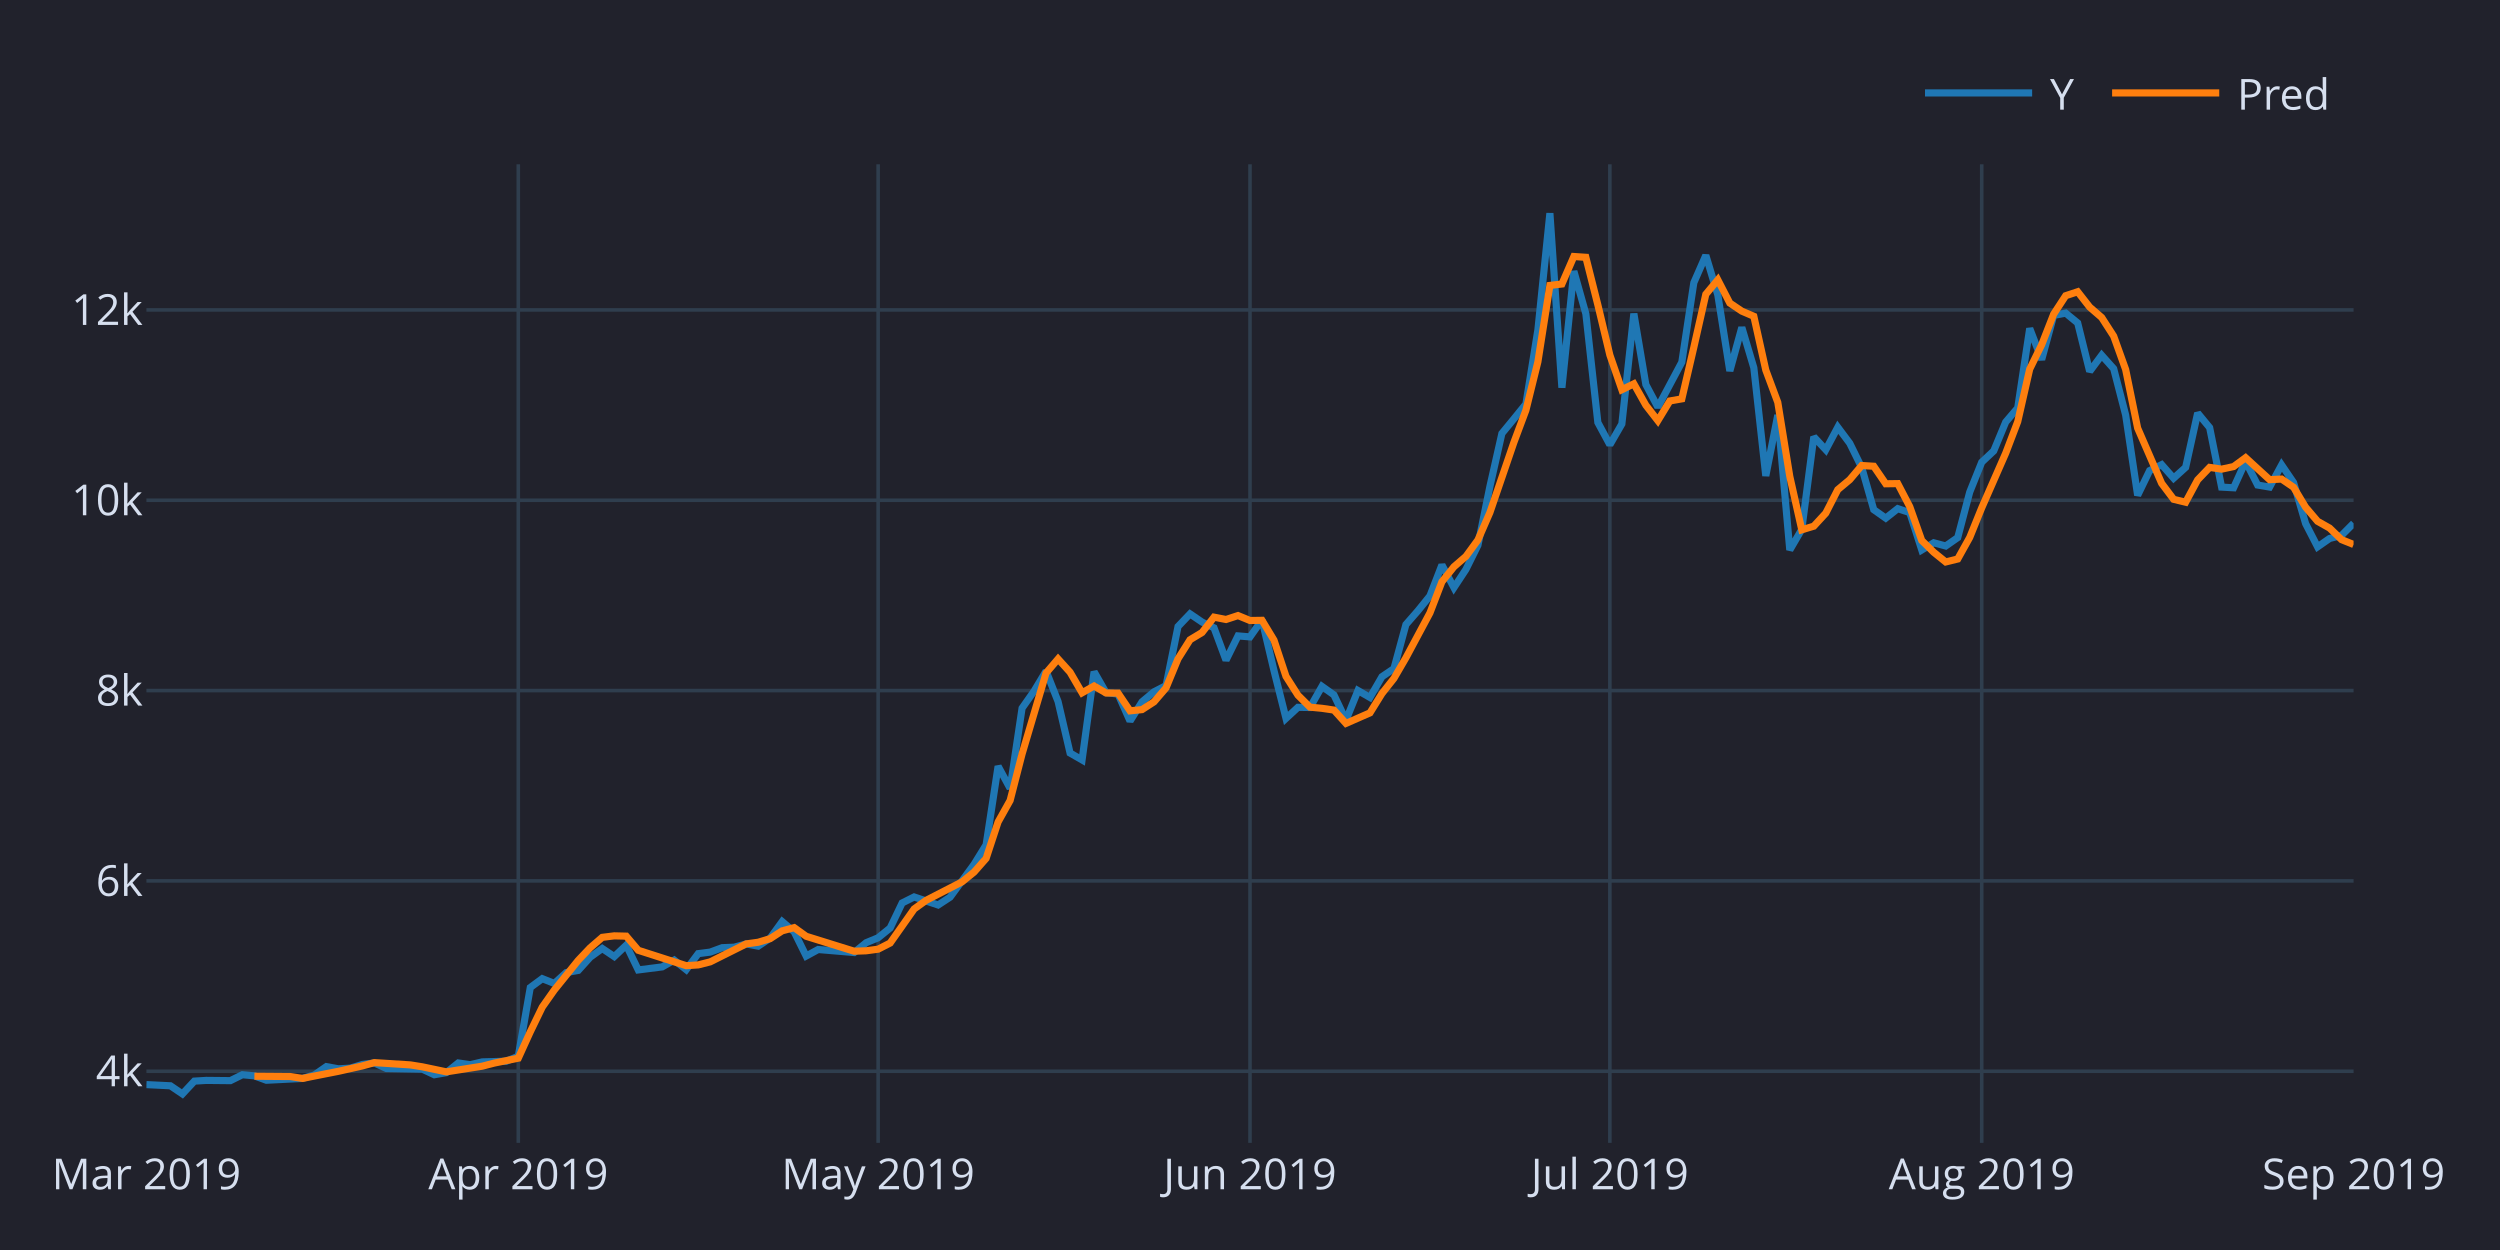
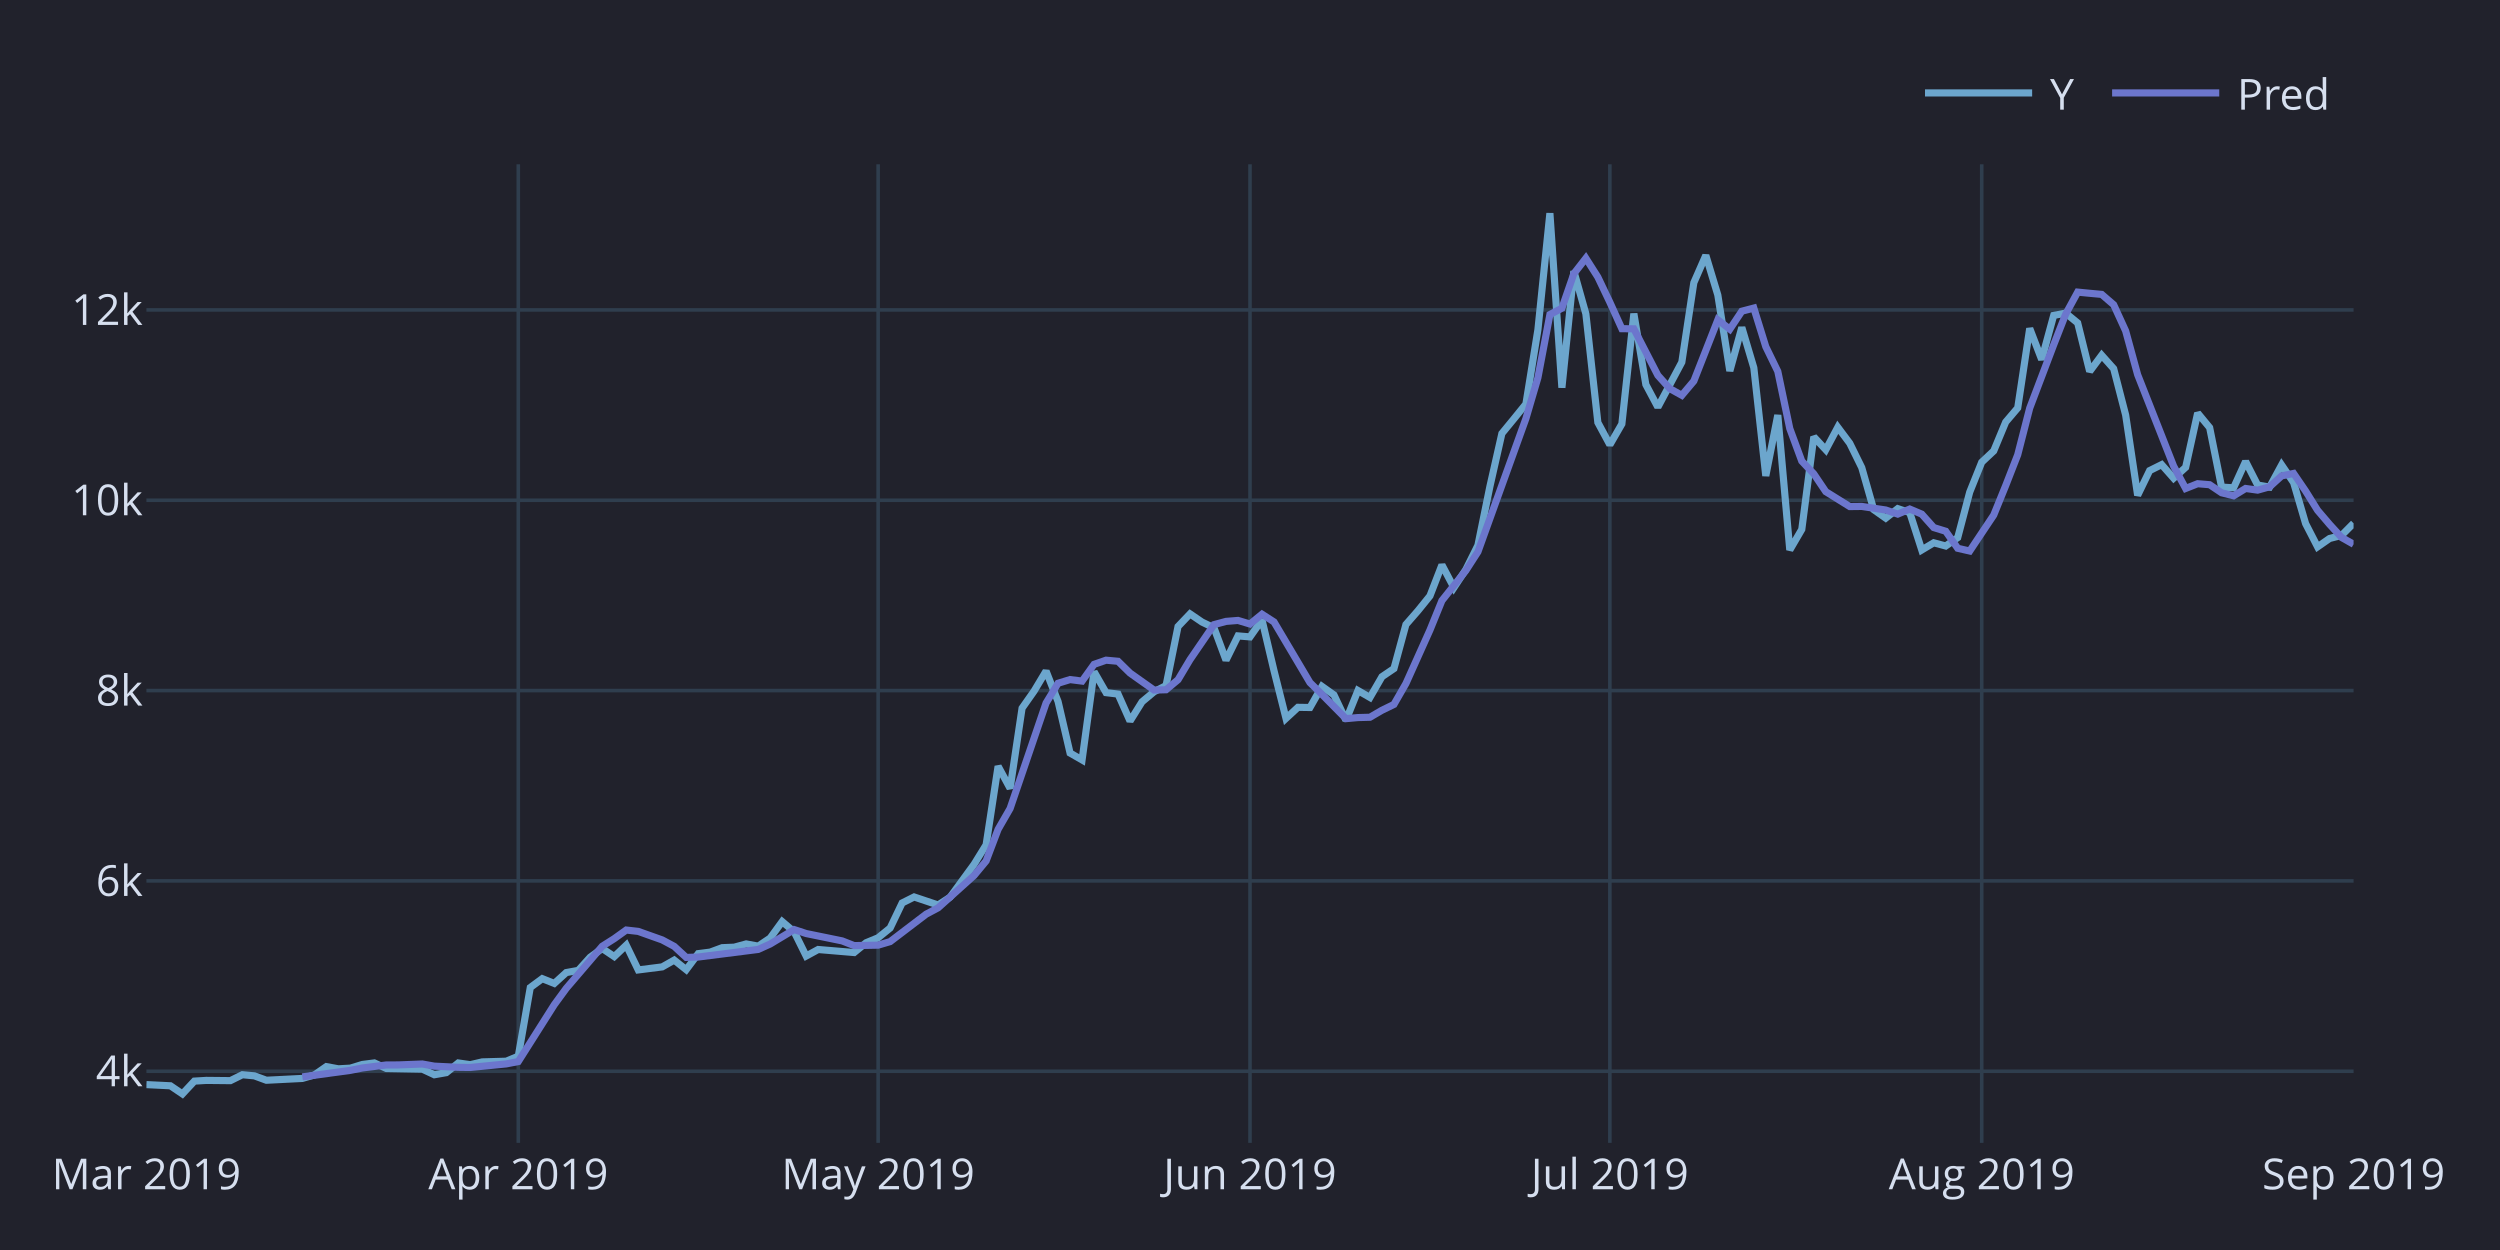
<svg xmlns="http://www.w3.org/2000/svg" class="main-svg" width="700" height="350" style="" viewBox="0 0 700 350">
  <rect x="0" y="0" width="700" height="350" style="fill: rgb(33, 34, 44); fill-opacity: 1;" />
-   <defs id="defs-abdb7d">
+   <defs id="defs-030fc7">
    <g class="clips">
-       <clipPath id="clipabdb7dxyplot" class="plotclip">
+       <clipPath id="clip030fc7xyplot" class="plotclip">
        <rect width="618" height="274" />
      </clipPath>
-       <clipPath class="axesclip" id="clipabdb7dx">
+       <clipPath class="axesclip" id="clip030fc7x">
        <rect x="41" y="0" width="618" height="350" />
      </clipPath>
-       <clipPath class="axesclip" id="clipabdb7dy">
+       <clipPath class="axesclip" id="clip030fc7y">
        <rect x="0" y="46" width="700" height="274" />
      </clipPath>
-       <clipPath class="axesclip" id="clipabdb7dxy">
+       <clipPath class="axesclip" id="clip030fc7xy">
        <rect x="41" y="46" width="618" height="274" />
      </clipPath>
    </g>
    <g class="gradients" />
    <g class="patterns" />
  </defs>
  <g class="bglayer" />
  <g class="layer-below">
    <g class="imagelayer" />
    <g class="shapelayer" />
  </g>
  <g class="cartesianlayer">
    <g class="subplot xy">
      <g class="layer-subplot">
        <g class="shapelayer" />
        <g class="imagelayer" />
      </g>
      <g class="gridlayer">
        <g class="x">
          <path class="xgrid crisp" transform="translate(145.12,0)" d="M0,46v274" style="stroke: rgb(47, 62, 78); stroke-opacity: 1; stroke-width: 1px;" />
          <path class="xgrid crisp" transform="translate(245.88,0)" d="M0,46v274" style="stroke: rgb(47, 62, 78); stroke-opacity: 1; stroke-width: 1px;" />
          <path class="xgrid crisp" transform="translate(350,0)" d="M0,46v274" style="stroke: rgb(47, 62, 78); stroke-opacity: 1; stroke-width: 1px;" />
          <path class="xgrid crisp" transform="translate(450.76,0)" d="M0,46v274" style="stroke: rgb(47, 62, 78); stroke-opacity: 1; stroke-width: 1px;" />
          <path class="xgrid crisp" transform="translate(554.88,0)" d="M0,46v274" style="stroke: rgb(47, 62, 78); stroke-opacity: 1; stroke-width: 1px;" />
        </g>
        <g class="y">
          <path class="ygrid crisp" transform="translate(0,299.95)" d="M41,0h618" style="stroke: rgb(47, 62, 78); stroke-opacity: 1; stroke-width: 1px;" />
          <path class="ygrid crisp" transform="translate(0,246.65)" d="M41,0h618" style="stroke: rgb(47, 62, 78); stroke-opacity: 1; stroke-width: 1px;" />
          <path class="ygrid crisp" transform="translate(0,193.36)" d="M41,0h618" style="stroke: rgb(47, 62, 78); stroke-opacity: 1; stroke-width: 1px;" />
          <path class="ygrid crisp" transform="translate(0,140.07)" d="M41,0h618" style="stroke: rgb(47, 62, 78); stroke-opacity: 1; stroke-width: 1px;" />
          <path class="ygrid crisp" transform="translate(0,86.78)" d="M41,0h618" style="stroke: rgb(47, 62, 78); stroke-opacity: 1; stroke-width: 1px;" />
        </g>
      </g>
      <g class="zerolinelayer" />
      <path class="xlines-below" />
      <path class="ylines-below" />
      <g class="overlines-below" />
      <g class="xaxislayer-below" />
      <g class="yaxislayer-below" />
      <g class="overaxes-below" />
-       <g class="plot" transform="translate(41,46)" clip-path="url(#clipabdb7dxyplot)">
+       <g class="plot" transform="translate(41,46)" clip-path="url(#clip030fc7xyplot)">
        <g class="scatterlayer mlayer">
-           <g class="trace scatter trace760bc8ba-0298-4fcb-96ef-772c5f0e548a" style="stroke-miterlimit: 2; opacity: 1;">
+           <g class="trace scatter tracedd3950b5-79d7-4d1e-b9c6-db237297f9fa" style="stroke-miterlimit: 2; opacity: 1;">
            <g class="fills" />
            <g class="errorbars" />
            <g class="lines">
-               <path class="js-line" d="M0,257.69L6.72,258.02L10.08,260.3L13.43,256.71L16.79,256.51L23.51,256.58L26.87,254.92L30.23,255.24L33.59,256.47L43.66,255.96L47.02,254.99L50.38,252.65L53.74,253.27L57.1,253.08L60.46,252.05L63.82,251.62L67.17,253.17L77.25,253.36L80.61,254.93L83.97,254.34L87.33,251.63L90.68,252.11L94.04,251.33L100.76,251.14L104.12,249.73L107.48,230.5L110.84,228.02L114.2,229.36L117.55,226.32L120.91,225.71L124.27,222L127.63,219.58L130.99,221.84L134.35,218.65L137.71,225.58L144.42,224.73L147.78,222.83L151.14,225.51L154.5,221.02L157.86,220.59L161.22,219.35L164.58,219.21L167.93,218.3L171.29,218.92L174.65,216.66L178.01,212.05L181.37,214.91L184.73,221.69L188.09,219.86L198.16,220.71L201.52,217.96L204.88,216.57L208.24,213.84L211.6,206.83L214.96,205.15L221.67,207.4L225.03,205.2L231.75,196L235.11,190.56L238.47,168.55L241.83,174.74L245.18,152.29L248.54,147.51L251.9,141.9L255.26,150.43L258.62,164.85L261.98,166.78L265.34,142.09L268.7,147.94L272.05,148.34L275.41,155.89L278.77,150.51L282.13,147.7L285.49,145.96L288.85,129.42L292.21,125.89L295.57,128.18L298.92,129.79L302.28,138.85L305.64,132.05L309,132.33L312.36,127.57L315.72,141.79L319.08,155.15L322.43,152.05L325.79,152.1L329.15,146.19L332.51,148.58L335.87,155.67L339.23,147.35L342.59,149.29L345.95,143.48L349.3,141.21L352.66,128.87L356.02,125.02L359.38,120.86L362.74,112.18L366.1,118.54L369.46,113.43L372.82,106.67L376.17,90.22L379.53,75.37L382.89,71.28L386.25,67.13L389.61,46.35L392.97,13.7L396.33,62.55L399.68,29.92L403.04,41.86L406.4,72.3L409.76,78.53L413.12,72.71L416.48,41.81L419.84,61.68L423.2,68L429.91,55.41L433.27,33.16L436.63,25.49L439.99,36.61L443.35,57.87L446.71,45.68L450.07,56.97L453.42,87.25L456.78,70.22L460.14,107.99L463.5,102.23L466.86,76.31L470.22,79.93L473.58,73.63L476.93,78.11L480.29,84.93L483.65,96.71L487.01,99.08L490.37,96.42L493.73,97.53L497.09,107.99L500.45,105.98L503.8,106.88L507.16,104.53L510.52,91.79L513.88,83.42L517.24,80.26L520.6,72.17L523.96,68.22L527.32,45.96L530.67,54.68L534.03,42.32L537.39,41.67L540.75,44.43L544.11,57.99L547.47,53.47L550.83,57.23L554.18,70.2L557.54,92.69L560.9,85.77L564.26,84.1L567.62,87.9L570.98,84.86L574.34,69.66L577.7,73.73L581.05,90.39L584.41,90.58L587.77,83.2L591.13,89.81L594.49,90.38L597.85,84.19L601.21,89.13L604.57,100.61L607.92,107.12L611.28,104.78L614.64,103.91L618,100.52" style="vector-effect: non-scaling-stroke; fill: none; stroke: rgb(31, 119, 180); stroke-opacity: 1; stroke-width: 2px; opacity: 1;" />
+               <path class="js-line" d="M0,257.69L6.72,258.02L10.08,260.3L13.43,256.71L16.79,256.51L23.51,256.58L26.87,254.92L30.23,255.24L33.59,256.47L43.66,255.96L47.02,254.99L50.38,252.65L53.74,253.27L57.1,253.08L60.46,252.05L63.82,251.62L67.17,253.17L77.25,253.36L80.61,254.93L83.97,254.34L87.33,251.63L90.68,252.11L94.04,251.33L100.76,251.14L104.12,249.73L107.48,230.5L110.84,228.02L114.2,229.36L117.55,226.32L120.91,225.71L124.27,222L127.63,219.58L130.99,221.84L134.35,218.65L137.71,225.58L144.42,224.73L147.78,222.83L151.14,225.51L154.5,221.02L157.86,220.59L161.22,219.35L164.58,219.21L167.93,218.3L171.29,218.92L174.65,216.66L178.01,212.05L181.37,214.91L184.73,221.69L188.09,219.86L198.16,220.71L201.52,217.96L204.88,216.57L208.24,213.84L211.6,206.83L214.96,205.15L221.67,207.4L225.03,205.2L231.75,196L235.11,190.56L238.47,168.55L241.83,174.74L245.18,152.29L248.54,147.51L251.9,141.9L255.26,150.43L258.62,164.85L261.98,166.78L265.34,142.09L268.7,147.94L272.05,148.34L275.41,155.89L278.77,150.51L282.13,147.7L285.49,145.96L288.85,129.42L292.21,125.89L295.57,128.18L298.92,129.79L302.28,138.85L305.64,132.05L309,132.33L312.36,127.57L315.72,141.79L319.08,155.15L322.43,152.05L325.79,152.1L329.15,146.19L332.51,148.58L335.87,155.67L339.23,147.35L342.59,149.29L345.95,143.48L349.3,141.21L352.66,128.87L356.02,125.02L359.38,120.86L362.74,112.18L366.1,118.54L369.46,113.43L372.82,106.67L376.17,90.22L379.53,75.37L382.89,71.28L386.25,67.13L389.61,46.35L392.97,13.7L396.33,62.55L399.68,29.92L403.04,41.86L406.4,72.3L409.76,78.53L413.12,72.71L416.48,41.81L419.84,61.68L423.2,68L429.91,55.41L433.27,33.16L436.63,25.49L439.99,36.61L443.35,57.87L446.71,45.68L450.07,56.97L453.42,87.25L456.78,70.22L460.14,107.99L463.5,102.23L466.86,76.31L470.22,79.93L473.58,73.63L476.93,78.11L480.29,84.93L483.65,96.71L487.01,99.08L490.37,96.42L493.73,97.53L497.09,107.99L500.45,105.98L503.8,106.88L507.16,104.53L510.52,91.79L513.88,83.42L517.24,80.26L520.6,72.17L523.96,68.22L527.32,45.96L530.67,54.68L534.03,42.32L537.39,41.67L540.75,44.43L544.11,57.99L547.47,53.47L550.83,57.23L554.18,70.2L557.54,92.69L560.9,85.77L564.26,84.1L567.62,87.9L570.98,84.86L574.34,69.66L577.7,73.73L581.05,90.39L584.41,90.58L587.77,83.2L591.13,89.81L594.49,90.38L597.85,84.19L601.21,89.13L604.57,100.61L607.92,107.12L611.28,104.78L614.64,103.91L618,100.52" style="vector-effect: non-scaling-stroke; fill: none; stroke: rgb(108, 166, 205); stroke-opacity: 1; stroke-width: 2px; opacity: 1;" />
            </g>
            <g class="points" />
            <g class="text" />
          </g>
-           <g class="trace scatter trace24d9b2ef-8f8b-40cd-a185-8392ff41505c" style="stroke-miterlimit: 2; opacity: 1;">
+           <g class="trace scatter trace4d982f94-1cc4-46dd-8d47-a989150fa8ef" style="stroke-miterlimit: 2; opacity: 1;">
            <g class="fills" />
            <g class="errorbars" />
            <g class="lines">
-               <path class="js-line" d="M30.23,255.35L40.3,255.43L43.66,255.96L50.38,254.63L53.74,253.97L60.46,252.46L63.82,251.53L73.89,252.17L77.25,252.71L83.97,254.12L87.33,253.59L94.04,252.53L97.4,251.66L104.12,250.29L107.48,242.91L110.84,235.98L114.2,231.21L120.91,222.9L124.27,219.36L127.63,216.46L130.99,216.04L134.35,216.12L137.71,220.08L151.14,224.39L154.5,224.17L157.86,223.32L161.22,221.64L167.93,218.29L171.29,217.83L174.65,216.82L178.01,214.63L181.37,213.74L184.73,216.16L198.16,220.34L201.52,220.22L204.88,219.77L208.24,218.05L214.96,208.51L218.32,206.09L228.39,200.91L231.75,198.17L235.11,194.35L238.47,184.14L241.83,178.14L245.18,165.12L251.9,142.44L255.26,138.51L258.62,142.22L261.98,147.99L265.34,146.08L268.7,148.04L272.05,148.07L275.41,153.04L278.77,152.69L282.13,150.51L285.49,146.6L288.85,138.46L292.21,133.13L295.57,131.1L298.92,126.8L302.28,127.46L305.64,126.36L309,127.74L312.36,127.69L315.72,133.25L319.08,143.39L322.43,148.66L325.79,152L329.15,152.33L332.51,152.82L335.87,156.55L342.59,153.6L345.95,148.18L349.3,143.95L352.66,138.17L359.38,125.62L362.74,116.89L366.1,112.7L369.46,109.79L372.82,105.19L376.17,97.51L382.89,77.86L386.25,68.87L389.61,55.31L392.97,33.92L396.33,33.52L399.68,25.82L403.04,26.06L406.4,39.37L409.76,53.41L413.12,63.11L416.48,61.47L419.84,67.46L423.2,71.78L426.55,66.27L429.91,65.68L433.27,51.26L436.63,36.4L439.99,32.36L443.35,38.86L446.71,41.12L450.07,42.56L453.42,57.62L456.78,66.66L460.14,87.4L463.5,102.34L466.86,101.33L470.22,97.68L473.58,91.11L476.93,88.31L480.29,84.34L483.65,84.55L487.01,89.46L490.37,89.41L493.73,95.86L497.09,105.34L500.45,108.64L503.8,111.35L507.16,110.52L510.52,104.49L513.88,96.2L520.6,80.88L523.96,72.07L527.32,57.34L530.67,50.52L534.03,41.95L537.39,36.8L540.75,35.69L544.11,39.99L547.47,42.9L550.83,48.12L554.18,57.45L557.54,73.87L564.26,89.34L567.62,93.81L570.98,94.62L574.34,88.37L577.7,84.87L581.05,85.36L584.41,84.64L587.77,82.16L594.49,88.31L597.85,88.14L601.21,90.44L604.57,96.02L607.92,99.96L611.28,101.86L614.64,105.1L618,106.46" style="vector-effect: non-scaling-stroke; fill: none; stroke: rgb(255, 127, 14); stroke-opacity: 1; stroke-width: 2px; opacity: 1;" />
+               <path class="js-line" d="M43.66,255.53L57.1,253.7L60.46,253.03L67.17,252.19L70.53,252.18L77.25,251.92L80.61,252.52L87.33,252.85L90.68,252.89L100.76,251.89L104.12,251.23L114.2,235.32L117.55,230.74L127.63,218.95L130.99,216.82L134.35,214.41L137.71,214.79L144.42,217.18L147.78,218.98L151.14,222.08L154.5,221.97L171.29,219.84L174.65,218.32L181.37,214.28L184.73,215.39L194.8,217.45L198.16,218.77L204.88,218.64L208.24,217.65L218.32,209.97L221.67,208.19L231.75,199.13L235.11,195.07L238.47,186.22L241.83,180.38L251.9,150.85L255.26,145.31L258.62,144.28L261.98,144.71L265.34,140.02L268.7,138.85L272.05,139.16L275.41,142.46L282.13,147.22L285.49,147.13L288.85,144.32L292.21,138.69L298.92,128.9L302.28,127.99L305.64,127.72L309,128.73L312.36,125.98L315.72,128.14L325.79,145.13L329.15,148.43L335.87,155.22L339.23,154.92L342.59,154.83L345.95,152.87L349.3,151.24L352.66,145.39L359.38,130.43L362.74,122.17L369.46,113.72L372.82,108.51L386.25,71.21L389.61,59.78L392.97,42.07L396.33,40.3L399.68,30.63L403.04,26.31L406.4,31.59L409.76,38.63L413.12,46.03L416.48,46.07L423.2,59.09L426.55,62.82L429.91,64.69L433.27,60.7L439.99,43.56L443.35,46.18L446.71,41.14L450.07,40.26L453.42,51.07L456.78,57.98L460.14,74L463.5,83.11L466.86,86.68L470.22,91.66L476.93,95.84L480.29,95.8L487.01,96.8L490.37,97.95L493.73,96.54L497.09,97.96L500.45,101.72L503.8,102.75L507.16,107.52L510.52,108.29L517.24,98.22L520.6,89.95L523.96,81.34L527.32,68.27L534.03,50.56L537.39,41.96L540.75,35.79L544.11,36.12L547.47,36.43L550.83,39.33L554.18,46.65L557.54,58.92L567.62,84.53L570.98,90.77L574.34,89.44L577.7,89.72L581.05,91.98L584.41,92.83L587.77,90.77L591.13,91.24L594.49,90.3L597.85,87.25L601.21,86.56L604.57,91.49L607.92,96.88L611.28,100.82L614.64,104.49L618,106.39" style="vector-effect: non-scaling-stroke; fill: none; stroke: rgb(108, 118, 205); stroke-opacity: 1; stroke-width: 2px; opacity: 1;" />
            </g>
            <g class="points" />
            <g class="text" />
          </g>
        </g>
      </g>
      <g class="overplot" />
      <path class="xlines-above crisp" d="M0,0" style="fill: none;" />
      <path class="ylines-above crisp" d="M0,0" style="fill: none;" />
      <g class="overlines-above" />
      <g class="xaxislayer-above">
        <g class="xtick">
          <text text-anchor="middle" x="0" y="333" transform="translate(41,0)" style="font-family: 'Open Sans', verdana, arial, sans-serif; font-size: 12px; fill: rgb(214, 223, 239); fill-opacity: 1; white-space: pre; opacity: 1;">Mar 2019</text>
        </g>
        <g class="xtick">
          <text text-anchor="middle" x="0" y="333" style="font-family: 'Open Sans', verdana, arial, sans-serif; font-size: 12px; fill: rgb(214, 223, 239); fill-opacity: 1; white-space: pre; opacity: 1;" transform="translate(145.12,0)">Apr 2019</text>
        </g>
        <g class="xtick">
          <text text-anchor="middle" x="0" y="333" style="font-family: 'Open Sans', verdana, arial, sans-serif; font-size: 12px; fill: rgb(214, 223, 239); fill-opacity: 1; white-space: pre; opacity: 1;" transform="translate(245.88,0)">May 2019</text>
        </g>
        <g class="xtick">
          <text text-anchor="middle" x="0" y="333" style="font-family: 'Open Sans', verdana, arial, sans-serif; font-size: 12px; fill: rgb(214, 223, 239); fill-opacity: 1; white-space: pre; opacity: 1;" transform="translate(350,0)">Jun 2019</text>
        </g>
        <g class="xtick">
          <text text-anchor="middle" x="0" y="333" style="font-family: 'Open Sans', verdana, arial, sans-serif; font-size: 12px; fill: rgb(214, 223, 239); fill-opacity: 1; white-space: pre; opacity: 1;" transform="translate(450.76,0)">Jul 2019</text>
        </g>
        <g class="xtick">
          <text text-anchor="middle" x="0" y="333" style="font-family: 'Open Sans', verdana, arial, sans-serif; font-size: 12px; fill: rgb(214, 223, 239); fill-opacity: 1; white-space: pre; opacity: 1;" transform="translate(554.88,0)">Aug 2019</text>
        </g>
        <g class="xtick">
          <text text-anchor="middle" x="0" y="333" style="font-family: 'Open Sans', verdana, arial, sans-serif; font-size: 12px; fill: rgb(214, 223, 239); fill-opacity: 1; white-space: pre; opacity: 1;" transform="translate(659,0)">Sep 2019</text>
        </g>
      </g>
      <g class="yaxislayer-above">
        <g class="ytick">
          <text text-anchor="end" x="40" y="4.2" transform="translate(0,299.95)" style="font-family: 'Open Sans', verdana, arial, sans-serif; font-size: 12px; fill: rgb(214, 223, 239); fill-opacity: 1; white-space: pre; opacity: 1;">4k</text>
        </g>
        <g class="ytick">
          <text text-anchor="end" x="40" y="4.2" style="font-family: 'Open Sans', verdana, arial, sans-serif; font-size: 12px; fill: rgb(214, 223, 239); fill-opacity: 1; white-space: pre; opacity: 1;" transform="translate(0,246.65)">6k</text>
        </g>
        <g class="ytick">
          <text text-anchor="end" x="40" y="4.2" style="font-family: 'Open Sans', verdana, arial, sans-serif; font-size: 12px; fill: rgb(214, 223, 239); fill-opacity: 1; white-space: pre; opacity: 1;" transform="translate(0,193.36)">8k</text>
        </g>
        <g class="ytick">
          <text text-anchor="end" x="40" y="4.2" style="font-family: 'Open Sans', verdana, arial, sans-serif; font-size: 12px; fill: rgb(214, 223, 239); fill-opacity: 1; white-space: pre; opacity: 1;" transform="translate(0,140.07)">10k</text>
        </g>
        <g class="ytick">
          <text text-anchor="end" x="40" y="4.2" style="font-family: 'Open Sans', verdana, arial, sans-serif; font-size: 12px; fill: rgb(214, 223, 239); fill-opacity: 1; white-space: pre; opacity: 1;" transform="translate(0,86.78)">12k</text>
        </g>
      </g>
      <g class="overaxes-above" />
    </g>
  </g>
  <g class="polarlayer" />
  <g class="smithlayer" />
  <g class="ternarylayer" />
  <g class="geolayer" />
  <g class="funnelarealayer" />
  <g class="pielayer" />
  <g class="iciclelayer" />
  <g class="treemaplayer" />
  <g class="sunburstlayer" />
  <g class="glimages" />
-   <defs id="topdefs-abdb7d">
+   <defs id="topdefs-030fc7">
    <g class="clips" />
-     <clipPath id="legendabdb7d">
+     <clipPath id="legend030fc7">
      <rect width="125" height="29" x="0" y="0" />
    </clipPath>
  </defs>
  <g class="layer-above">
    <g class="imagelayer" />
    <g class="shapelayer" />
  </g>
  <g class="infolayer">
    <g class="legend" pointer-events="all" transform="translate(534,11.52)">
      <rect class="bg" shape-rendering="crispEdges" style="stroke: rgb(68, 68, 68); stroke-opacity: 1; fill: rgb(33, 34, 44); fill-opacity: 1; stroke-width: 0px;" width="125" height="29" x="0" y="0" />
-       <g class="scrollbox" transform="" clip-path="url(#legendabdb7d)">
+       <g class="scrollbox" transform="" clip-path="url(#legend030fc7)">
        <g class="groups">
          <g class="traces" transform="translate(0,14.5)" style="opacity: 1;">
            <text class="legendtext" text-anchor="start" x="40" y="4.68" style="font-family: 'Open Sans', verdana, arial, sans-serif; font-size: 12px; fill: rgb(214, 223, 239); fill-opacity: 1; white-space: pre;">Y</text>
            <g class="layers" style="opacity: 1;">
              <g class="legendfill" />
              <g class="legendlines">
-                 <path class="js-line" d="M5,0h30" style="fill: none; stroke: rgb(31, 119, 180); stroke-opacity: 1; stroke-width: 2px;" />
+                 <path class="js-line" d="M5,0h30" style="fill: none; stroke: rgb(108, 166, 205); stroke-opacity: 1; stroke-width: 2px;" />
              </g>
              <g class="legendsymbols">
                <g class="legendpoints" />
              </g>
            </g>
            <rect class="legendtoggle" x="0" y="-9.5" width="49.891" height="19" style="fill: rgb(0, 0, 0); fill-opacity: 0;" />
          </g>
          <g class="traces" transform="translate(52.39062,14.5)" style="opacity: 1;">
            <text class="legendtext" text-anchor="start" x="40" y="4.68" style="font-family: 'Open Sans', verdana, arial, sans-serif; font-size: 12px; fill: rgb(214, 223, 239); fill-opacity: 1; white-space: pre;">Pred</text>
            <g class="layers" style="opacity: 1;">
              <g class="legendfill" />
              <g class="legendlines">
-                 <path class="js-line" d="M5,0h30" style="fill: none; stroke: rgb(255, 127, 14); stroke-opacity: 1; stroke-width: 2px;" />
+                 <path class="js-line" d="M5,0h30" style="fill: none; stroke: rgb(108, 118, 205); stroke-opacity: 1; stroke-width: 2px;" />
              </g>
              <g class="legendsymbols">
                <g class="legendpoints" />
              </g>
            </g>
            <rect class="legendtoggle" x="0" y="-9.5" width="69.484" height="19" style="fill: rgb(0, 0, 0); fill-opacity: 0;" />
          </g>
        </g>
      </g>
      <rect class="scrollbar" rx="20" ry="3" width="0" height="0" style="fill: rgb(128, 139, 164); fill-opacity: 1;" x="0" y="0" />
    </g>
    <g class="g-gtitle" />
    <g class="g-xtitle" />
    <g class="g-ytitle" />
  </g>
</svg>
